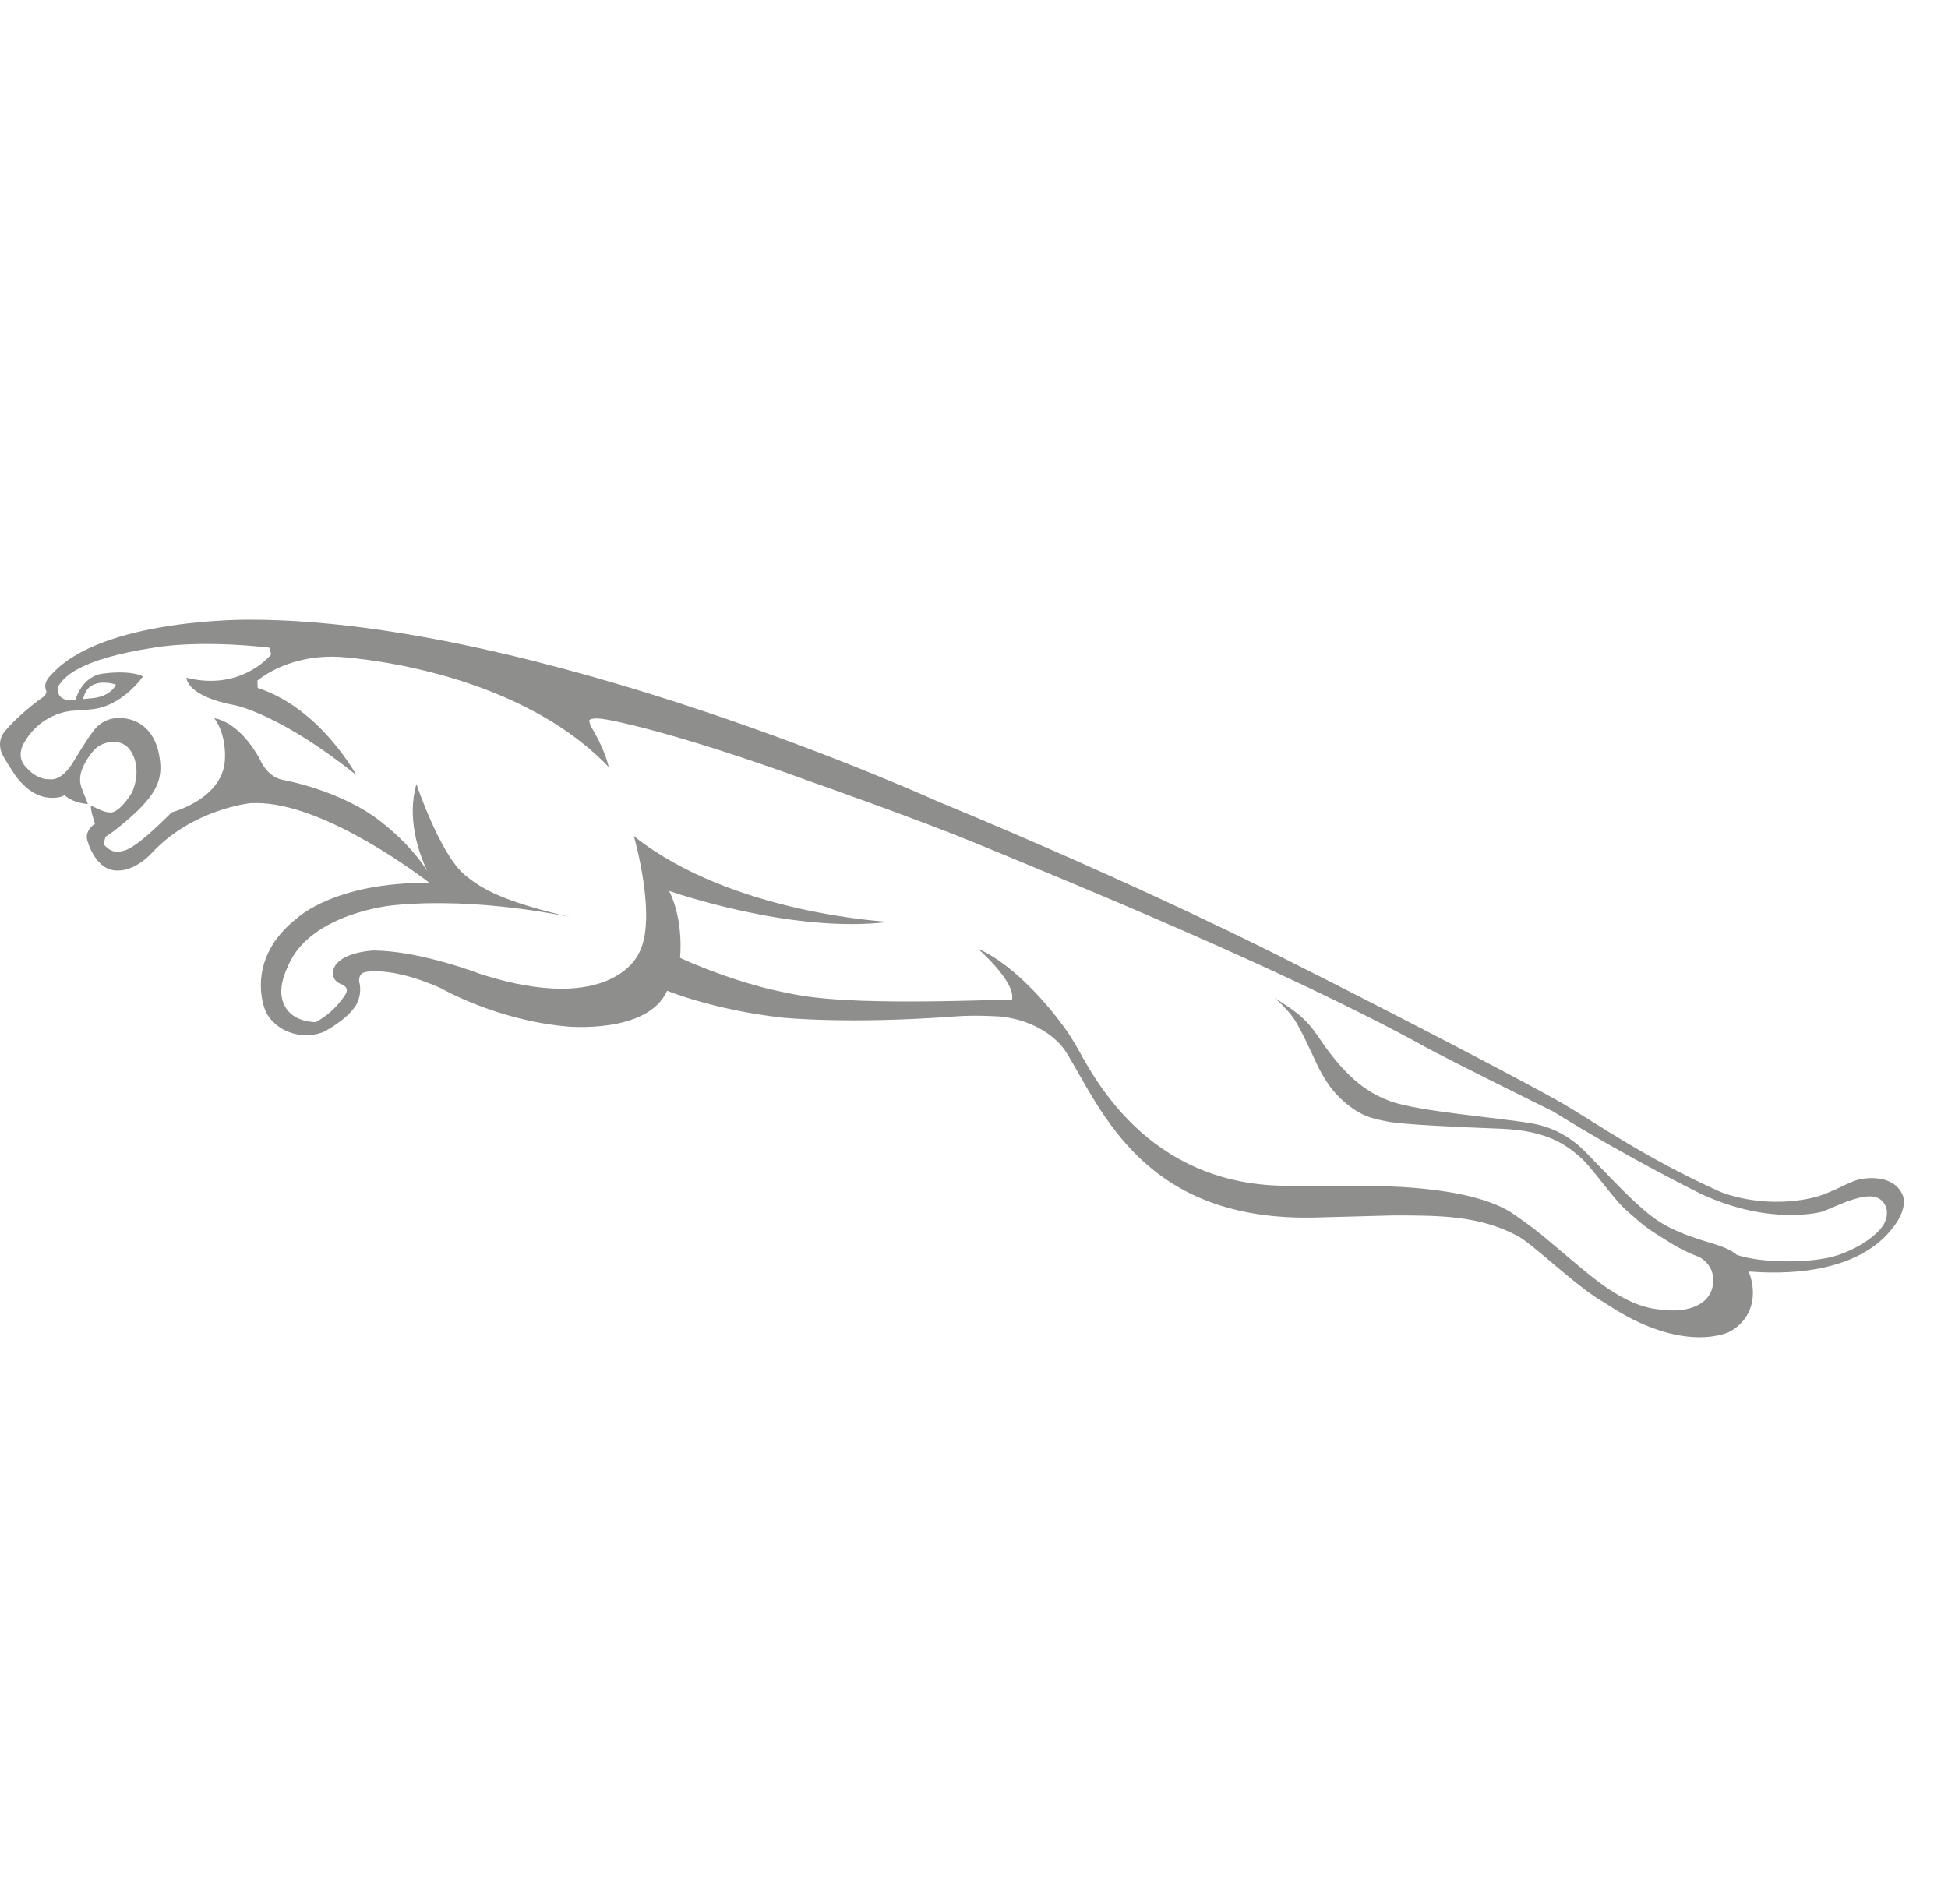
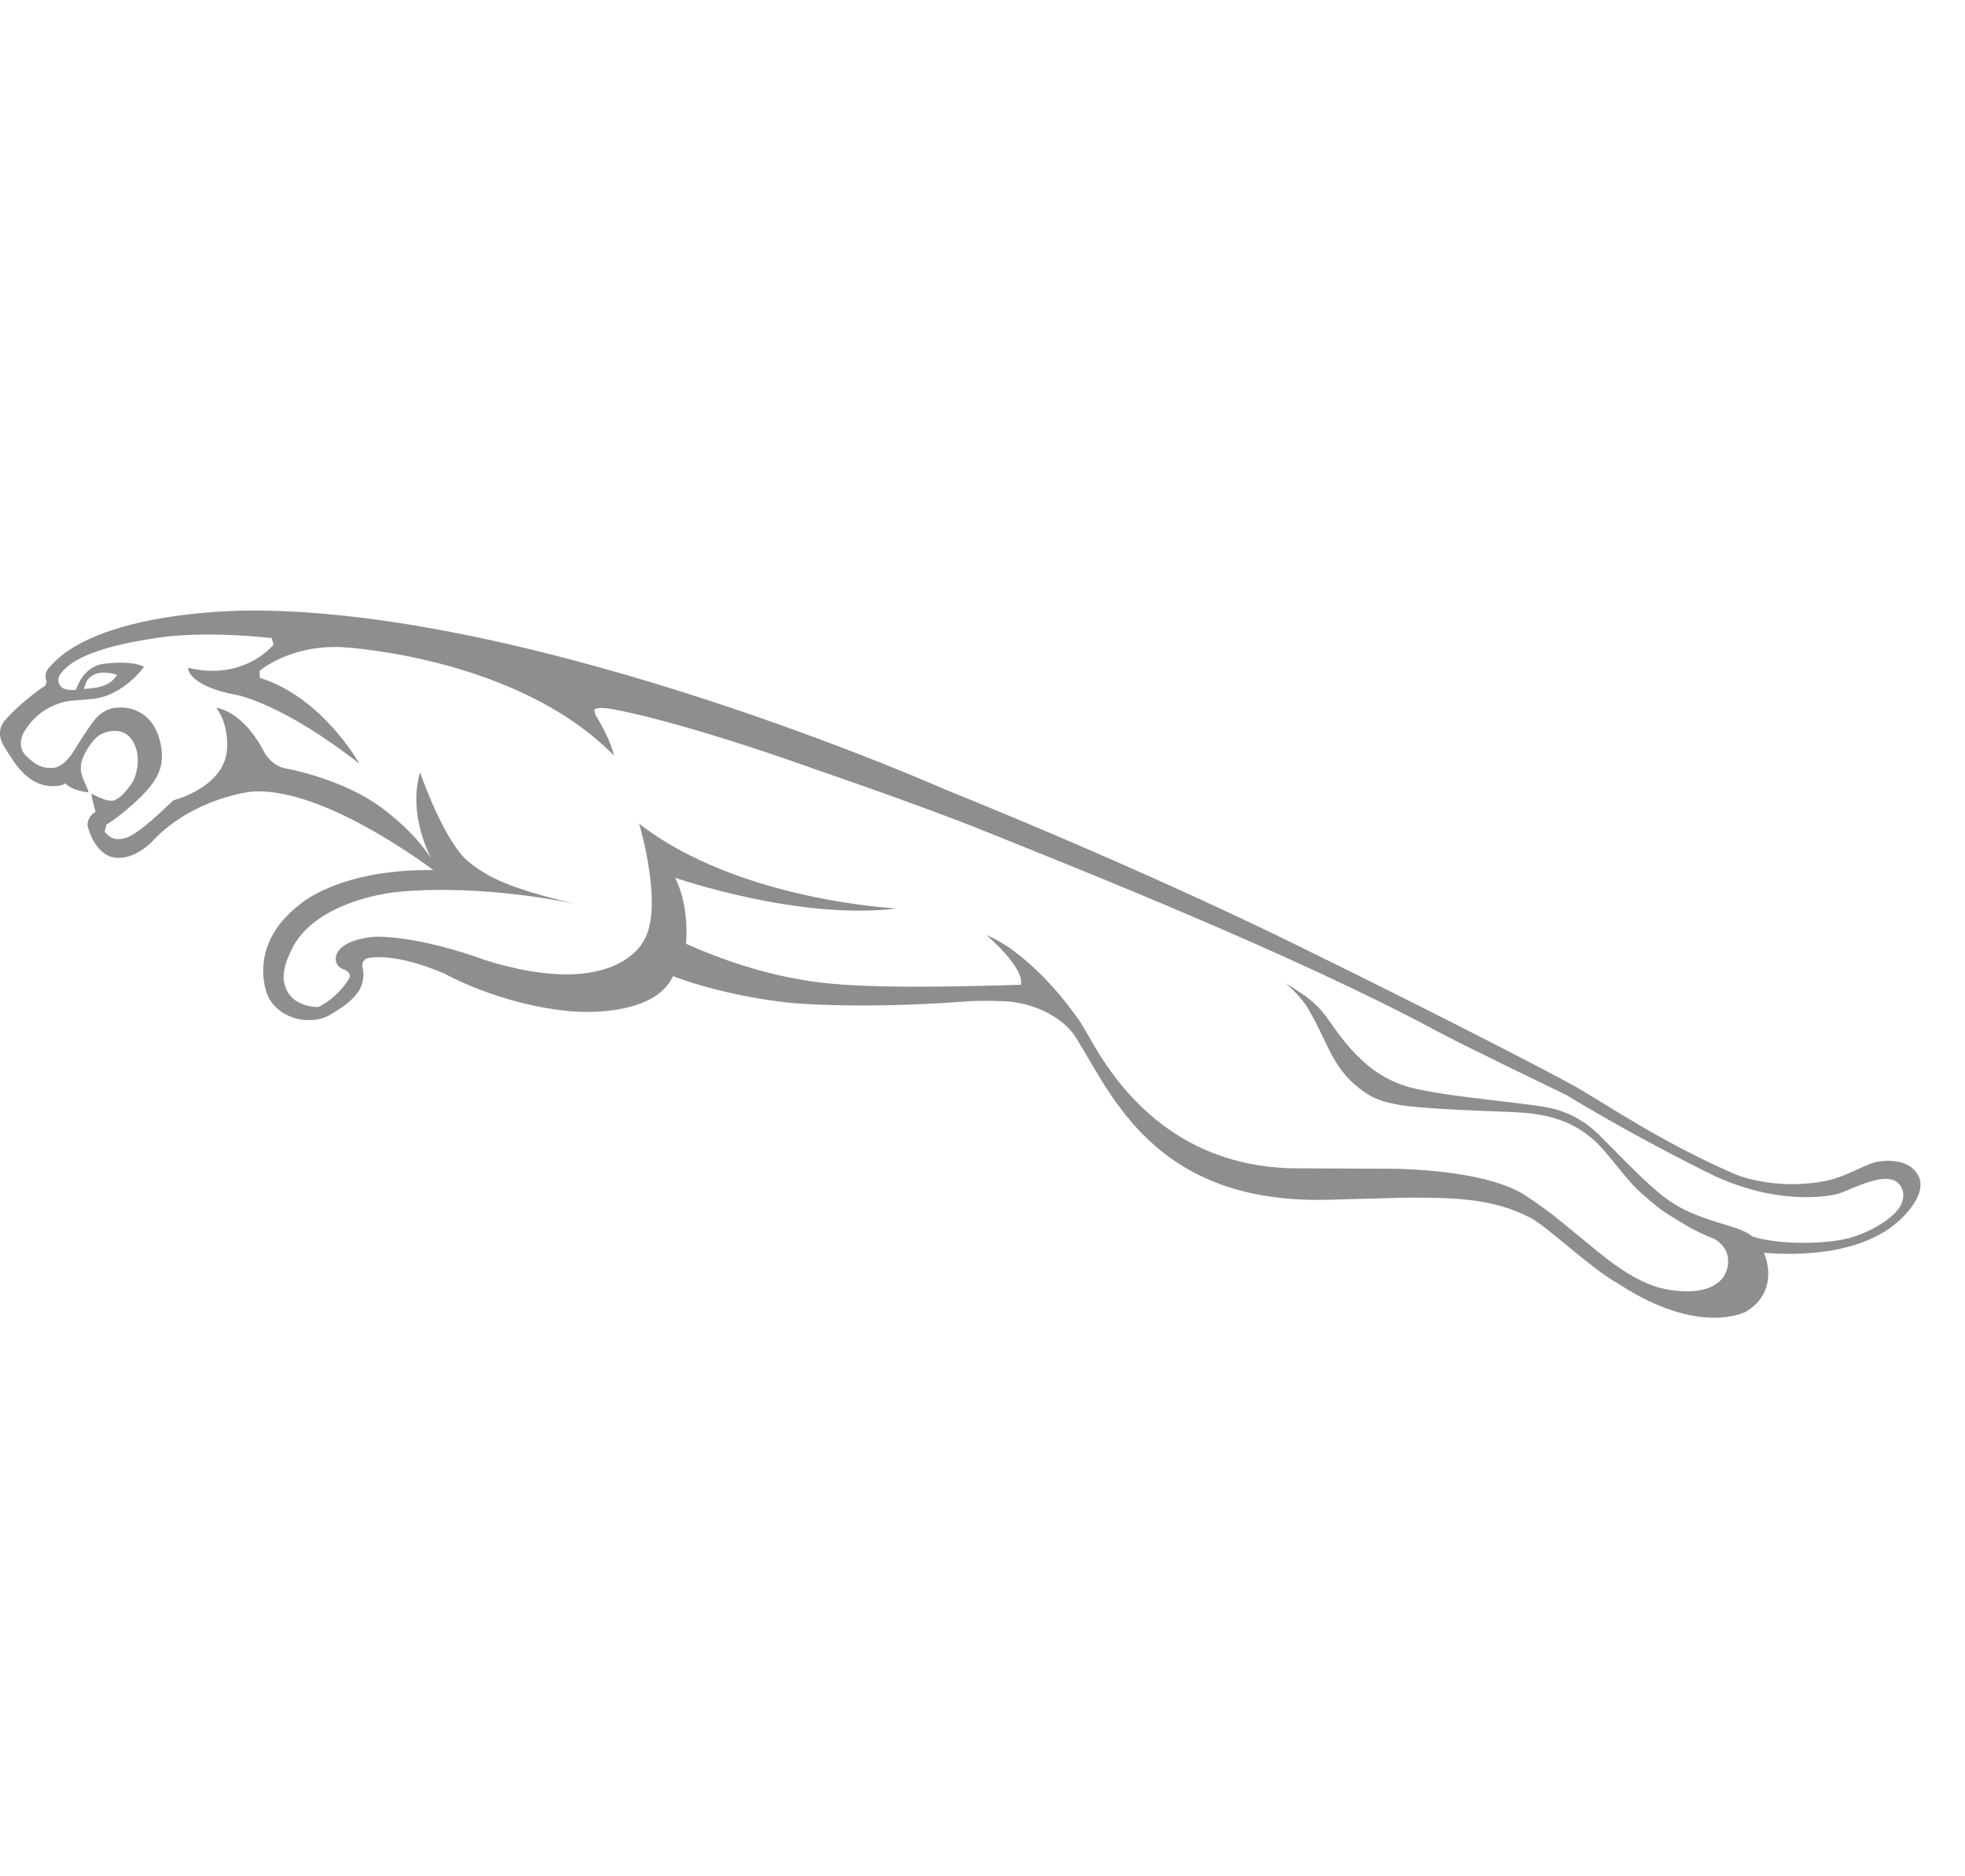
- <svg xmlns="http://www.w3.org/2000/svg" width="44" height="43" viewBox="0 0 44 43" fill="none">
-   <path opacity="0.5" d="M1.873 15.796L1.912 15.683C1.924 15.663 1.983 15.449 2.286 15.424C2.286 15.424 2.442 15.409 2.619 15.466C2.619 15.466 2.515 15.727 2.102 15.771L1.873 15.794V15.796ZM42.577 27.604C42.471 27.857 42.03 28.182 41.51 28.357C40.963 28.54 39.815 28.547 39.231 28.35C39.231 28.35 39.105 28.217 38.694 28.096C37.733 27.813 37.428 27.616 36.94 27.165C36.595 26.845 36.218 26.441 35.851 26.064C35.686 25.896 35.292 25.497 34.595 25.379C33.863 25.251 32.075 25.115 31.419 24.884C30.976 24.724 30.449 24.428 29.789 23.44C29.473 22.97 29.234 22.829 28.781 22.539C28.781 22.539 29.128 22.817 29.308 23.149C29.574 23.632 29.702 23.985 29.848 24.241C29.993 24.502 30.161 24.731 30.422 24.943C30.747 25.204 30.956 25.263 31.326 25.335C31.676 25.406 32.878 25.46 33.905 25.5C34.918 25.539 35.351 25.849 35.666 26.118C35.957 26.362 36.42 27.067 36.748 27.355C37.179 27.736 37.194 27.744 37.699 28.059C37.955 28.219 38.179 28.325 38.386 28.399C38.849 28.673 38.66 29.148 38.66 29.148C38.524 29.525 38.046 29.663 37.489 29.584C36.645 29.508 35.915 28.806 35.302 28.301C34.962 28.022 34.841 27.884 34.193 27.431C33.203 26.741 30.873 26.798 30.873 26.798L29.168 26.788C25.842 26.837 24.625 24.162 24.293 23.6C24.177 23.406 24.073 23.248 23.972 23.12C23.817 22.908 22.982 21.822 22.088 21.433C22.088 21.433 22.945 22.177 22.859 22.583C22.674 22.583 22.462 22.593 22.216 22.598C18.866 22.694 18.171 22.512 17.641 22.403C17.112 22.297 16.222 22.034 15.36 21.639C15.36 21.639 15.454 20.812 15.114 20.127C15.114 20.127 17.878 21.105 20.078 20.826C20.078 20.826 16.528 20.652 14.316 18.888C14.316 18.888 14.86 20.755 14.429 21.538C14.429 21.538 13.848 22.96 10.862 22.009C10.862 22.009 9.49 21.474 8.423 21.474C8.423 21.474 7.622 21.509 7.524 21.928C7.524 21.928 7.472 22.127 7.681 22.223C7.681 22.223 7.915 22.287 7.805 22.462C7.625 22.745 7.376 22.967 7.125 23.093C6.287 23.051 6.354 22.366 6.354 22.366C6.368 22.127 6.447 21.957 6.519 21.792C7.043 20.617 8.881 20.452 8.881 20.452C10.835 20.255 12.887 20.723 12.887 20.723C11.418 20.373 10.921 20.117 10.5 19.767C9.935 19.297 9.406 17.713 9.406 17.713C9.182 18.489 9.46 19.272 9.65 19.678C9.371 19.233 8.975 18.858 8.622 18.577C7.718 17.853 6.403 17.622 6.403 17.622C6.028 17.557 5.876 17.163 5.876 17.163C5.388 16.269 4.841 16.227 4.841 16.227C5.114 16.599 5.082 17.107 5.082 17.107C5.082 18.043 3.88 18.351 3.88 18.351C2.979 19.247 2.823 19.228 2.649 19.24C2.471 19.252 2.341 19.07 2.341 19.07L2.382 18.905C2.533 18.811 2.678 18.691 2.678 18.691C3.558 17.984 3.678 17.622 3.607 17.131C3.464 16.148 2.671 16.222 2.671 16.222C2.301 16.222 2.116 16.506 2.116 16.506C1.974 16.678 1.656 17.213 1.656 17.213C1.38 17.668 1.133 17.604 1.133 17.604C0.826 17.622 0.606 17.351 0.606 17.351L0.577 17.321C0.35 17.077 0.542 16.784 0.542 16.784C0.914 16.124 1.56 16.06 1.646 16.057L2.033 16.028C2.759 15.976 3.23 15.281 3.23 15.281C2.924 15.133 2.378 15.212 2.378 15.212C1.848 15.244 1.705 15.811 1.705 15.811C1.244 15.877 1.267 15.525 1.365 15.434C1.444 15.34 1.717 14.897 3.484 14.631C3.484 14.631 4.42 14.446 6.083 14.631L6.125 14.784C5.915 15.032 5.262 15.574 4.213 15.311C4.213 15.311 4.193 15.729 5.336 15.939C5.336 15.939 6.366 16.156 8.048 17.511C8.048 17.511 7.236 16 5.821 15.542L5.814 15.377C5.814 15.377 6.482 14.779 7.659 14.84C7.659 14.84 11.559 15.04 13.749 17.328C13.749 17.328 13.675 16.944 13.338 16.395L13.306 16.279C13.306 16.279 13.338 16.185 13.719 16.259C13.719 16.259 15.109 16.486 18.341 17.668C18.341 17.668 20.76 18.518 22.08 19.065C24.066 19.888 29.037 21.908 32.181 23.645C32.74 23.955 35.078 25.108 35.078 25.108C36.824 26.192 38.428 26.975 38.428 26.975C40.01 27.707 41.163 27.372 41.163 27.372C41.53 27.234 42.229 26.85 42.503 27.123C42.643 27.261 42.651 27.441 42.572 27.613L42.577 27.604ZM42.971 26.99C42.764 26.51 42.099 26.628 42.099 26.628C41.793 26.648 41.411 26.965 40.874 27.074C39.729 27.31 38.849 26.921 38.849 26.921C37.154 26.162 36.009 25.34 35.265 24.911C34.521 24.485 31.764 23.039 29.003 21.652C29.003 21.652 25.842 20.033 21.166 18.099C21.162 18.097 12.143 14 5.649 14C5.649 14 2.286 13.956 1.151 15.252C1.151 15.252 0.949 15.419 1.05 15.621L1.018 15.717C1.018 15.717 0.518 16.045 0.111 16.518C0.111 16.518 -0.108 16.742 0.069 17.077C0.069 17.077 0.286 17.454 0.422 17.617C0.562 17.779 0.838 18.06 1.262 18.021C1.446 18.001 1.451 17.956 1.451 17.956C1.648 18.151 1.983 18.163 1.983 18.163C1.951 18.043 1.823 17.806 1.811 17.666C1.796 17.511 1.858 17.368 1.858 17.368C1.929 17.195 2.065 16.983 2.198 16.878C2.318 16.784 2.614 16.685 2.836 16.841C3.013 16.966 3.203 17.368 2.988 17.892C2.988 17.892 2.75 18.306 2.528 18.353H2.464C2.338 18.353 2.052 18.195 2.052 18.195C2.052 18.195 2.043 18.23 2.075 18.373L2.144 18.614L2.079 18.661C2.079 18.661 1.902 18.806 1.981 19.013C1.981 19.013 2.158 19.666 2.641 19.666C3.07 19.681 3.427 19.272 3.427 19.272C4.351 18.279 5.647 18.146 5.647 18.146C7.085 18.05 9.142 19.521 9.704 19.947C7.571 19.922 6.713 20.74 6.713 20.74C5.514 21.674 5.982 22.8 5.982 22.8C6.068 23.046 6.312 23.228 6.469 23.292C6.698 23.393 6.883 23.398 7.061 23.376C7.186 23.364 7.324 23.317 7.393 23.268C7.556 23.172 7.849 22.98 7.992 22.778C8.085 22.674 8.179 22.428 8.115 22.189C8.115 22.189 8.078 21.999 8.248 21.962C8.248 21.962 8.815 21.817 9.953 22.322C9.953 22.322 11.192 23.044 12.798 23.189C12.798 23.189 14.626 23.371 15.069 22.383C15.069 22.383 16.116 22.814 17.659 22.989C17.659 22.989 19.151 23.145 21.583 22.962C22.061 22.925 22.622 22.967 22.622 22.967C23.396 23.058 23.894 23.462 24.088 23.78C24.884 25.071 25.832 27.606 29.72 27.505L31.481 27.458C32.553 27.458 33.42 27.466 34.277 27.921C34.649 28.121 35.637 29.099 36.245 29.431C38.041 30.643 39.081 30.079 39.081 30.079C39.697 29.72 39.645 29.087 39.5 28.732C39.315 28.675 41.729 29.084 42.756 27.734C42.998 27.431 43.045 27.155 42.971 26.983V26.99Z" fill="#1D1D1B" />
+ <svg xmlns="http://www.w3.org/2000/svg" xmlns:xlink="http://www.w3.org/1999/xlink" width="px" height="px" viewBox="0 0 22 21" version="1.1">
+   <defs>
+     <filter id="alpha" filterUnits="objectBoundingBox" x="0%" y="0%" width="100%" height="100%">
+       <feColorMatrix type="matrix" in="SourceGraphic" values="0 0 0 0 1 0 0 0 0 1 0 0 0 0 1 0 0 0 1 0" />
+     </filter>
+     <mask id="mask0">
+       <g filter="url(#alpha)">
+         <rect x="0" y="0" width="22" height="21" style="fill:rgb(0%,0%,0%);fill-opacity:0.502;stroke:none;" />
+       </g>
+     </mask>
+     <clipPath id="clip1">
+       <rect x="0" y="0" width="22" height="21" />
+     </clipPath>
+     <g id="surface5" clip-path="url(#clip1)">
+       <path style=" stroke:none;fill-rule:nonzero;fill:rgb(11.373%,11.373%,10.588%);fill-opacity:1;" d="M 0.938 7.715 L 0.957 7.66 C 0.961 7.648 0.992 7.543 1.145 7.531 C 1.145 7.531 1.223 7.527 1.309 7.555 C 1.309 7.555 1.258 7.68 1.051 7.703 Z M 21.289 13.48 C 21.234 13.605 21.016 13.762 20.754 13.848 C 20.48 13.938 19.906 13.941 19.617 13.844 C 19.617 13.844 19.555 13.781 19.348 13.723 C 18.867 13.582 18.715 13.488 18.469 13.266 C 18.297 13.109 18.109 12.914 17.926 12.73 C 17.844 12.648 17.645 12.453 17.297 12.395 C 16.93 12.332 16.039 12.266 15.711 12.152 C 15.488 12.074 15.223 11.93 14.895 11.449 C 14.738 11.219 14.617 11.148 14.391 11.008 C 14.391 11.008 14.562 11.145 14.652 11.305 C 14.789 11.543 14.852 11.715 14.926 11.84 C 14.996 11.965 15.082 12.078 15.211 12.18 C 15.375 12.309 15.477 12.336 15.664 12.371 C 15.836 12.406 16.438 12.434 16.953 12.453 C 17.457 12.473 17.676 12.625 17.832 12.754 C 17.98 12.875 18.211 13.219 18.375 13.359 C 18.59 13.547 18.598 13.551 18.848 13.703 C 18.977 13.781 19.09 13.832 19.191 13.871 C 19.426 14.004 19.328 14.234 19.328 14.234 C 19.262 14.418 19.023 14.488 18.746 14.449 C 18.32 14.41 17.957 14.066 17.652 13.82 C 17.48 13.684 17.422 13.617 17.098 13.398 C 16.602 13.059 15.438 13.086 15.438 13.086 L 14.582 13.082 C 12.922 13.105 12.312 11.801 12.145 11.527 C 12.09 11.43 12.035 11.355 11.984 11.293 C 11.91 11.188 11.492 10.656 11.043 10.469 C 11.043 10.469 11.473 10.832 11.43 11.027 C 11.336 11.027 11.23 11.035 11.109 11.035 C 9.434 11.082 9.086 10.992 8.82 10.941 C 8.555 10.891 8.109 10.762 7.68 10.566 C 7.68 10.566 7.727 10.164 7.559 9.828 C 7.559 9.828 8.938 10.309 10.039 10.172 C 10.039 10.172 8.266 10.086 7.156 9.223 C 7.156 9.223 7.43 10.137 7.215 10.52 C 7.215 10.52 6.922 11.215 5.43 10.75 C 5.43 10.75 4.746 10.488 4.211 10.488 C 4.211 10.488 3.812 10.504 3.762 10.707 C 3.762 10.707 3.734 10.805 3.84 10.852 C 3.84 10.852 3.957 10.883 3.902 10.969 C 3.812 11.109 3.688 11.215 3.562 11.277 C 3.145 11.258 3.176 10.922 3.176 10.922 C 3.184 10.805 3.223 10.723 3.258 10.645 C 3.523 10.07 4.441 9.988 4.441 9.988 C 5.418 9.891 6.441 10.121 6.441 10.121 C 5.711 9.949 5.461 9.824 5.25 9.652 C 4.969 9.426 4.703 8.648 4.703 8.648 C 4.59 9.031 4.73 9.41 4.824 9.609 C 4.688 9.395 4.488 9.211 4.312 9.074 C 3.859 8.719 3.203 8.605 3.203 8.605 C 3.016 8.574 2.938 8.383 2.938 8.383 C 2.695 7.945 2.422 7.926 2.422 7.926 C 2.559 8.105 2.543 8.355 2.543 8.355 C 2.543 8.812 1.941 8.961 1.941 8.961 C 1.488 9.398 1.41 9.391 1.324 9.395 C 1.234 9.402 1.172 9.312 1.172 9.312 L 1.191 9.234 C 1.266 9.188 1.34 9.129 1.34 9.129 C 1.777 8.781 1.84 8.605 1.805 8.367 C 1.73 7.887 1.336 7.922 1.336 7.922 C 1.152 7.922 1.059 8.062 1.059 8.062 C 0.988 8.145 0.828 8.406 0.828 8.406 C 0.691 8.629 0.566 8.598 0.566 8.598 C 0.414 8.605 0.305 8.473 0.305 8.473 L 0.289 8.461 C 0.176 8.34 0.27 8.195 0.27 8.195 C 0.457 7.875 0.781 7.844 0.824 7.844 L 1.016 7.828 C 1.379 7.801 1.613 7.465 1.613 7.465 C 1.461 7.391 1.188 7.43 1.188 7.43 C 0.926 7.445 0.852 7.723 0.852 7.723 C 0.621 7.754 0.633 7.582 0.684 7.539 C 0.723 7.492 0.859 7.273 1.742 7.145 C 1.742 7.145 2.211 7.055 3.043 7.145 L 3.062 7.219 C 2.957 7.34 2.633 7.605 2.105 7.477 C 2.105 7.477 2.098 7.684 2.668 7.785 C 2.668 7.785 3.184 7.891 4.023 8.551 C 4.023 8.551 3.617 7.812 2.91 7.59 L 2.906 7.512 C 2.906 7.512 3.242 7.219 3.828 7.246 C 3.828 7.246 5.781 7.344 6.875 8.461 C 6.875 8.461 6.836 8.273 6.668 8.008 L 6.652 7.949 C 6.652 7.949 6.668 7.906 6.859 7.941 C 6.859 7.941 7.555 8.051 9.172 8.629 C 9.172 8.629 10.379 9.043 11.039 9.312 C 12.031 9.711 14.52 10.699 16.09 11.547 C 16.371 11.699 17.539 12.262 17.539 12.262 C 18.414 12.793 19.215 13.176 19.215 13.176 C 20.004 13.531 20.582 13.367 20.582 13.367 C 20.766 13.301 21.113 13.113 21.25 13.246 C 21.32 13.312 21.324 13.402 21.285 13.484 Z M 21.484 13.18 C 21.383 12.945 21.051 13.004 21.051 13.004 C 20.898 13.016 20.707 13.168 20.438 13.223 C 19.863 13.336 19.426 13.148 19.426 13.148 C 18.578 12.777 18.004 12.375 17.633 12.164 C 17.262 11.957 15.883 11.25 14.5 10.574 C 14.5 10.574 12.922 9.785 10.582 8.84 C 10.582 8.84 6.07 6.836 2.824 6.836 C 2.824 6.836 1.145 6.816 0.574 7.449 C 0.574 7.449 0.473 7.531 0.523 7.629 L 0.508 7.676 C 0.508 7.676 0.258 7.836 0.055 8.066 C 0.055 8.066 -0.055 8.176 0.035 8.34 C 0.035 8.34 0.145 8.523 0.211 8.602 C 0.281 8.684 0.418 8.82 0.629 8.801 C 0.723 8.793 0.727 8.77 0.727 8.77 C 0.824 8.863 0.992 8.871 0.992 8.871 C 0.977 8.812 0.91 8.695 0.906 8.629 C 0.898 8.551 0.93 8.48 0.93 8.48 C 0.965 8.398 1.031 8.293 1.098 8.242 C 1.16 8.195 1.309 8.148 1.418 8.223 C 1.508 8.285 1.602 8.48 1.496 8.738 C 1.496 8.738 1.375 8.941 1.266 8.965 L 1.23 8.965 C 1.168 8.965 1.027 8.887 1.027 8.887 C 1.027 8.887 1.02 8.902 1.039 8.973 L 1.07 9.09 L 1.039 9.113 C 1.039 9.113 0.949 9.184 0.992 9.285 C 0.992 9.285 1.078 9.605 1.32 9.605 C 1.535 9.613 1.715 9.41 1.715 9.41 C 2.176 8.926 2.824 8.863 2.824 8.863 C 3.543 8.816 4.57 9.535 4.852 9.742 C 3.785 9.73 3.355 10.129 3.355 10.129 C 2.758 10.586 2.992 11.133 2.992 11.133 C 3.035 11.254 3.156 11.344 3.234 11.375 C 3.348 11.426 3.441 11.426 3.531 11.418 C 3.594 11.41 3.66 11.387 3.695 11.363 C 3.777 11.316 3.926 11.223 3.996 11.125 C 4.043 11.074 4.09 10.953 4.059 10.836 C 4.059 10.836 4.039 10.742 4.125 10.727 C 4.125 10.727 4.406 10.656 4.977 10.902 C 4.977 10.902 5.598 11.254 6.398 11.324 C 6.398 11.324 7.312 11.414 7.535 10.93 C 7.535 10.93 8.059 11.141 8.828 11.227 C 8.828 11.227 9.574 11.305 10.793 11.215 C 11.031 11.195 11.312 11.215 11.312 11.215 C 11.699 11.262 11.945 11.457 12.043 11.613 C 12.441 12.242 12.918 13.48 14.859 13.434 L 15.742 13.41 C 16.277 13.41 16.711 13.414 17.137 13.637 C 17.324 13.734 17.82 14.211 18.121 14.375 C 19.02 14.965 19.539 14.691 19.539 14.691 C 19.848 14.516 19.824 14.203 19.75 14.031 C 19.656 14.004 20.863 14.203 21.379 13.543 C 21.5 13.398 21.523 13.262 21.484 13.176 Z M 21.484 13.18 " />
+     </g>
+   </defs>
+   <g id="surface1">
+     <use xlink:href="#surface5" mask="url(#mask0)" />
+   </g>
</svg>
